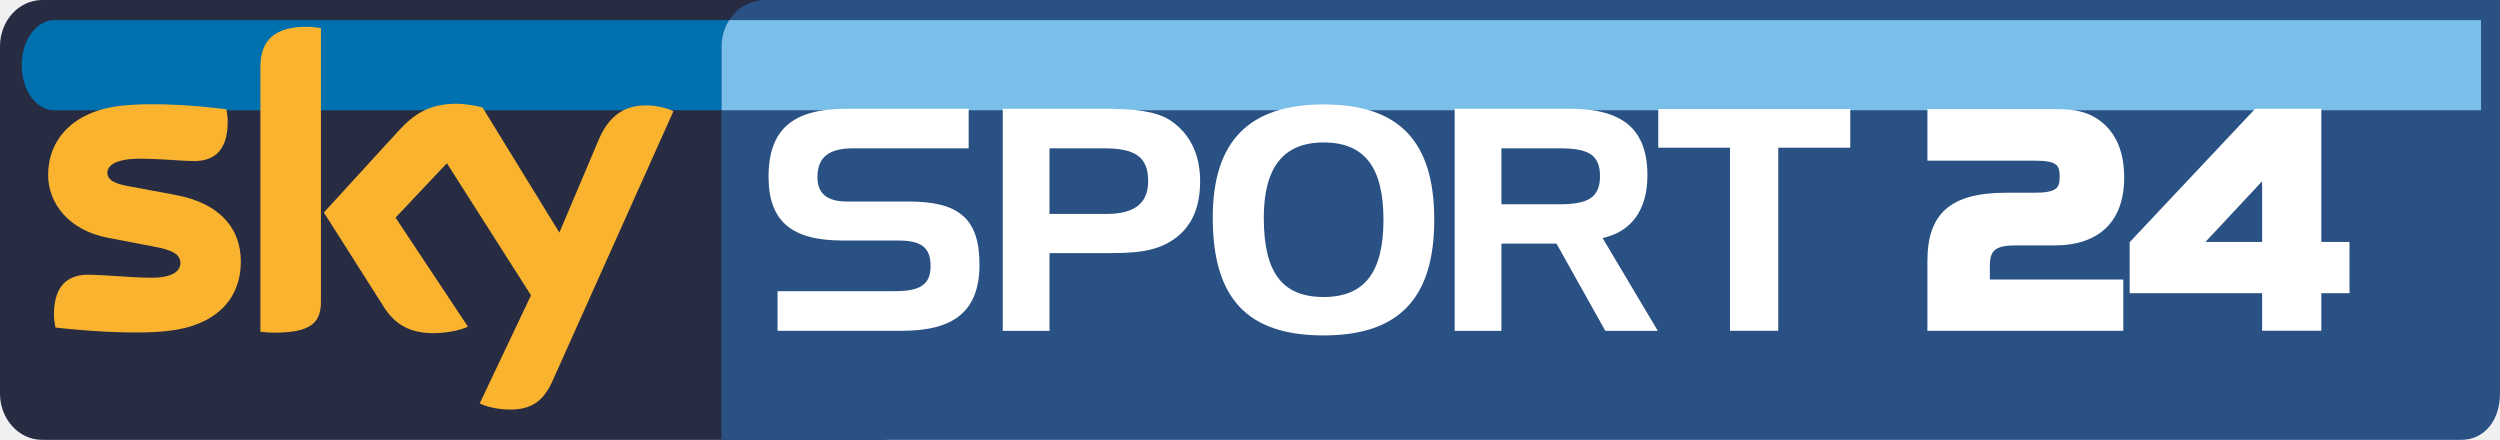
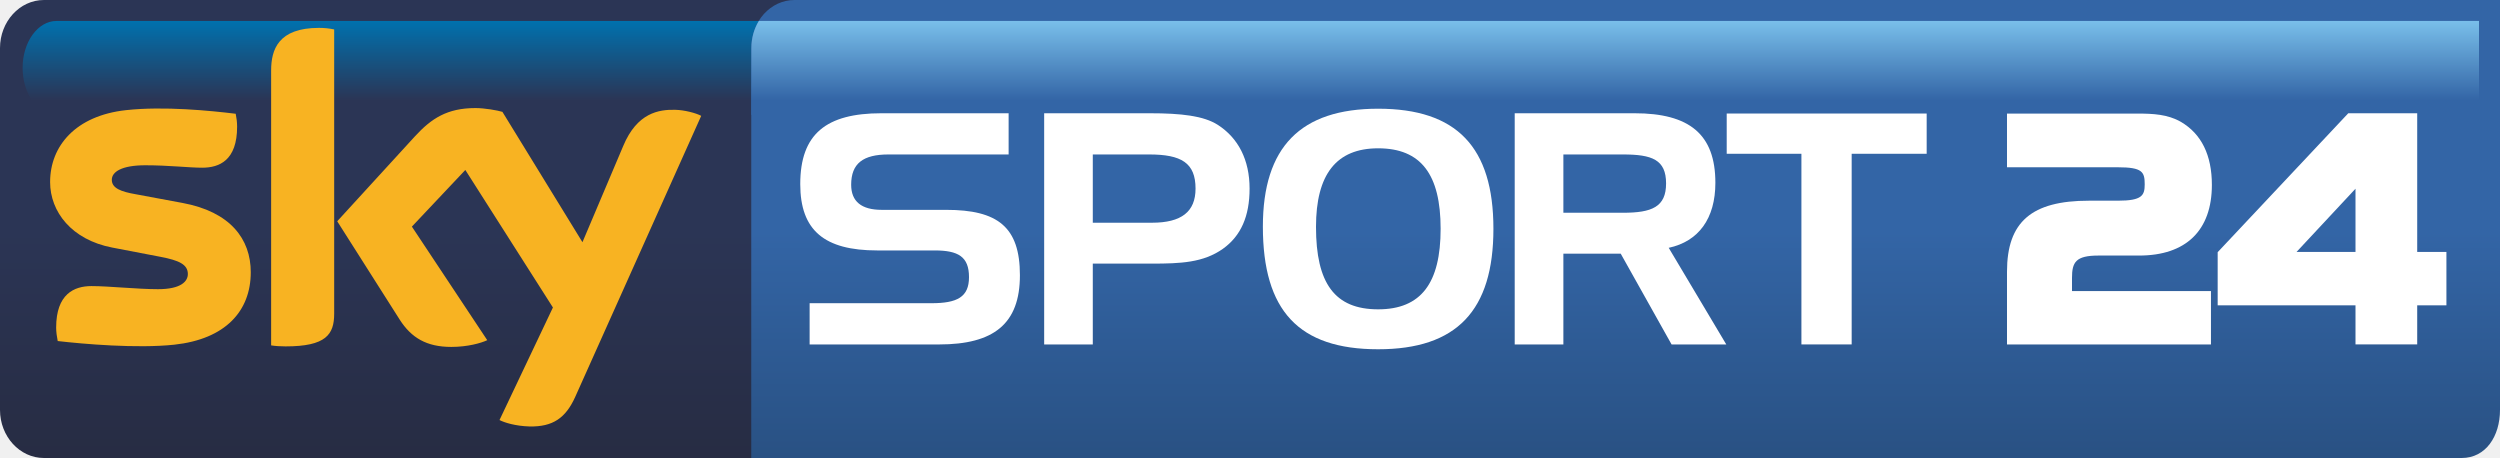
- <svg xmlns="http://www.w3.org/2000/svg" height="105.56" width="600" version="1.1">
+ <svg xmlns="http://www.w3.org/2000/svg" height="109.92" width="600" version="1.1">
  <defs>
-     <linearGradient id="linearGradient6158" gradientUnits="userSpaceOnUse" gradientTransform="matrix(0,21.64727,-21.64727,0,379.7665,4.828675)">
-       <stop stop-color="#79bfea" offset="0" />
-       <stop stop-color="#3365a6" offset="0.844" />
+     <linearGradient id="a" gradientUnits="userSpaceOnUse" gradientTransform="matrix(0,-109.91,109.91,0,115.4,109.92)" x1="0" x2="1" y1="0" y2="0">
+       <stop stop-color="#272c43" offset="0" />
+       <stop stop-color="#2b3555" offset=".495" />
+       <stop stop-color="#2b3555" offset="1" />
+     </linearGradient>
+     <linearGradient id="b" gradientUnits="userSpaceOnUse" gradientTransform="matrix(0 22.541 -22.541 0 99.94 5.028)" x1="0" x2="1" y1="0" y2="0">
+       <stop stop-color="#0071ae" offset="0" />
+       <stop stop-color="#2b3555" offset=".844" />
+       <stop stop-color="#2b3555" offset="1" />
+     </linearGradient>
+     <linearGradient id="c" gradientUnits="userSpaceOnUse" gradientTransform="matrix(0,-109.91,103.79,0,390.14,109.92)" x1="0" x2="1" y1="0" y2="0">
+       <stop stop-color="#295183" offset="0" />
+       <stop stop-color="#3365a6" offset=".495" />
      <stop stop-color="#3365a6" offset="1" />
    </linearGradient>
-     <linearGradient id="linearGradient6161" gradientUnits="userSpaceOnUse" gradientTransform="matrix(0,-105.5563,105.5563,0,386.5693,105.5643)">
-       <stop stop-color="#295183" offset="0" />
-       <stop stop-color="#3365a6" offset="0.495" />
+     <linearGradient id="d" gradientUnits="userSpaceOnUse" gradientTransform="matrix(0 22.541 -21.256 0 383.18 5.028)" x1="0" x2="1" y1="0" y2="0">
+       <stop stop-color="#79bfea" offset="0" />
+       <stop stop-color="#3365a6" offset=".844" />
      <stop stop-color="#3365a6" offset="1" />
    </linearGradient>
-     <linearGradient id="linearGradient6165" gradientUnits="userSpaceOnUse" gradientTransform="matrix(0,21.64727,-21.64727,0,95.97792,4.828675)">
-       <stop stop-color="#0071ae" offset="0" />
-       <stop stop-color="#2b3555" offset="0.844" />
-       <stop stop-color="#2b3555" offset="1" />
-     </linearGradient>
-     <linearGradient id="linearGradient6168" gradientUnits="userSpaceOnUse" gradientTransform="matrix(0,-105.5563,105.5563,0,110.8255,105.5643)">
-       <stop stop-color="#272c43" offset="0" />
-       <stop stop-color="#2b3555" offset="0.495" />
-       <stop stop-color="#2b3555" offset="1" />
-     </linearGradient>
  </defs>
-   <path fill="url(#linearGradient6168)" d="M10.128,0c-5.595,0-10.128,4.974-10.128,11.091v83.382c0,6.117,4.533,11.091,10.128,11.091h201.39c5.596,0,10.118-4.974,10.118-11.091v-83.378c0-6.117-4.53-11.091-10.12-11.091h-201.39z" />
-   <path fill="url(#linearGradient6165)" d="m13.033,4.83c-4.312,0-7.822,4.843-7.822,10.82,0,5.987,3.51,10.82,7.822,10.82h165.89c4.312,0,7.812-4.833,7.812-10.82,0,0-3.5-10.82-7.812-10.82h-165.89z" />
-   <path fill-rule="nonzero" fill="#f9b32f" d="m57.797,62.752c0,8.925-5.816,15.423-17.649,16.696-8.564,0.913-20.949-0.16-26.845-0.842-0.201-0.953-0.361-2.146-0.361-3.099,0-7.772,4.182-9.567,8.123-9.567,4.111,0,10.559,0.712,15.343,0.712,5.295,0,6.889-1.785,6.889-3.5,0-2.226-2.116-3.149-6.217-3.941l-11.232-2.155c-9.326-1.795-14.299-8.243-14.299-15.093,0-8.333,5.896-15.303,17.489-16.576,8.764-0.953,19.434,0.12,25.291,0.832,0.201,0.993,0.321,1.955,0.321,2.988,0,7.772-4.101,9.446-8.042,9.446-3.038,0-7.731-0.562-13.106-0.562-5.465,0-7.731,1.514-7.731,3.349,0,1.955,2.146,2.748,5.575,3.339l10.72,1.996c10.991,2.036,15.734,8.283,15.734,15.975m19.224,9.557c0,4.783-1.875,7.531-11.191,7.531-1.234,0-2.307-0.07-3.339-0.231v-63.345c0-4.813,1.625-9.837,11.031-9.837,1.193,0,2.387,0.12,3.5,0.361v65.523zm38.106,24.509c1.234,0.632,3.751,1.384,6.889,1.474,5.425,0.12,8.373-1.955,10.559-6.809l29.04-64.782c-1.193-0.642-3.861-1.354-6.017-1.394-3.74-0.08-8.754,0.672-11.953,8.323l-9.4,22.193-18.45-30.044c-1.183-0.351-4.101-0.872-6.207-0.872-6.538,0-10.158,2.397-13.939,6.498l-17.926,19.594,14.421,22.703c2.667,4.152,6.177,6.257,11.873,6.257,3.74,0,6.849-0.872,8.283-1.554l-17.366-26.173,12.316-13.056,20.19,31.698-12.31,25.942z" />
-   <path fill="url(#linearGradient6161)" d="m183.72,0c-5.846,0-10.569,4.884-10.569,11.091v94.473h417.5c5.846,0,9.346-4.974,9.346-11.091v-94.473h-416.28z" />
-   <path fill="url(#linearGradient6158)" d="m175.01,4.83c-1.153,1.775-1.825,3.931-1.825,6.267v15.374h422.27v-21.64h-420.44z" />
-   <path fill-rule="nonzero" fill="#FFF" d="m204.79,35.601c-5.866,0-8.604,2.076-8.604,6.979,0,3.861,2.366,5.786,7.05,5.786h14.842c11.873,0,16.998,3.931,16.998,15.072,0,11.201-6.017,15.954-18.632,15.954h-29.834v-9.507h28.058c5.937,0,8.674-1.404,8.674-6.007,0-4.753-2.517-6.157-7.932-6.157h-13.217c-12.174,0-17.74-4.603-17.74-15.292,0-11.582,6.007-16.326,18.702-16.326h29.322v9.496h-27.688z" />
-   <path fill-rule="nonzero" fill="#FFF" d="M240.66,26.094v53.312h11.22v-18.656h13.56c6.68,0,11.88-0.217,16.4-3.406,4.16-2.968,6.19-7.497,6.19-13.875,0-6.609-2.6-11.639-7.34-14.688-3.27-2.076-8.41-2.687-15.69-2.687h-24.34zm11.22,9.5h13c7.43,0,10.68,1.938,10.68,7.875,0,5.335-3.27,7.875-10.03,7.875h-13.65v-15.75z" />
-   <path fill-rule="nonzero" fill="#FFF" d="M317.66,25.062c-17.88,0-26.6,8.825-26.6,27.157,0,19.363,8.26,28.281,26.6,28.281,18.11,0,26.56-8.929,26.56-27.781,0-18.842-8.45-27.657-26.56-27.657zm0,9.126c9.87,0,14.37,6.027,14.37,18.562,0,12.545-4.5,18.531-14.37,18.531-10.02,0-14.35-6.014-14.35-19,0-12.093,4.7-18.093,14.35-18.093z" />
-   <path fill-rule="nonzero" fill="#FFF" d="M349.12,26.094v53.312h11.22v-20.937h13.22l11.72,20.937h12.6l-13.26-22.281c6.9-1.484,10.76-6.757,10.76-15,0-11.201-6.01-16.031-18.63-16.031h-27.63zm11.22,9.5h13.72c6.68,0,9.94,1.192,9.94,6.687,0,5.415-3.26,6.75-9.94,6.75h-13.72v-13.437z" />
-   <path fill-rule="nonzero" fill="#FFF" d="m397.98,35.443,0-9.276,46.088,0,0,9.276-17.288,0,0,43.942-11.582,0,0-43.942-17.218,0z" />
-   <path fill-rule="nonzero" fill="#FFF" d="m483.68,58.903,9.346,0c10.81,0,16.776-5.786,16.776-16.286,0-6.869-2.407-11.763-7.15-14.531-3.049-1.755-6.458-1.905-9.978-1.905h-30.094v12.375h25.561c5.656,0,6.177,1.073,6.177,3.921,0,2.567-0.602,3.781-6.177,3.781h-6.669c-13.248,0-18.893,4.894-18.893,16.356v16.776h47.011v-12.305h-32.03v-3.028c0-3.63,0.852-5.154,6.117-5.154" />
-   <path fill-rule="nonzero" fill="#FFF" d="M541.25,26.094l-30.13,32.031v12.25h31.79v9h14.21v-9h6.76v-12.313h-6.76v-31.968h-15.87zm1.66,17.406v14.562h-13.6l13.6-14.562z" />
+   <path fill="url(#a)" d="m10.546 0c-5.826 0-10.546 5.179-10.546 11.549v86.824c0 6.367 4.72 11.547 10.546 11.547h209.7c5.83 0 10.53-5.18 10.53-11.547v-86.824c0-6.37-4.7-11.549-10.53-11.549h-209.7z" />
+   <path fill="url(#b)" d="m13.571 5.029c-4.49 0-8.144 5.044-8.144 11.267 0 6.234 3.655 11.267 8.144 11.267h172.73c4.49 0 8.14-5.033 8.14-11.267 0 0-3.65-11.267-8.14-11.267l-172.73 0z" />
+   <path d="m60.183 65.342c0 9.293-6.056 16.06-18.377 17.386-8.918 0.95-21.814-0.167-27.954-0.878-0.208-0.991-0.375-2.234-0.375-3.226 0-8.093 4.354-9.962 8.457-9.962 4.282 0 10.996 0.742 15.977 0.742 5.513 0 7.173-1.859 7.173-3.644 0-2.319-2.203-3.279-6.474-4.104l-11.695-2.245c-9.711-1.869-14.889-8.583-14.889-15.715 0-8.678 6.139-15.935 18.211-17.261 9.126-0.992 20.236 0.125 26.334 0.867 0.209 1.033 0.335 2.036 0.335 3.111 0 8.093-4.271 9.836-8.375 9.836-3.164 0-8.05-0.584-13.647-0.584-5.691 0-8.05 1.576-8.05 3.487 0 2.036 2.234 2.861 5.805 3.477l11.163 2.078c11.444 2.12 16.383 8.625 16.383 16.635m20.017 9.951c0 4.98-1.952 7.841-11.653 7.841-1.284 0-2.401-0.073-3.477-0.24v-65.961c0-5.012 1.692-10.243 11.486-10.243 1.243-0 2.485 0.125 3.644 0.376v68.227zm39.678 25.517c1.29 0.66 3.91 1.44 7.18 1.54 5.64 0.12 8.71-2.04 10.99-7.092l30.24-67.455c-1.24-0.668-4.02-1.409-6.27-1.451-3.89-0.084-9.11 0.7-12.44 8.667l-9.79 23.108-19.21-31.284c-1.23-0.365-4.27-0.908-6.46-0.908-6.81 0-10.58 2.496-14.517 6.766l-18.67 20.403 15.016 23.64c2.778 4.323 6.431 6.516 12.361 6.516 3.9 0 7.13-0.908 8.63-1.618l-18.088-27.254 12.828-13.595 21.02 33.006-12.82 27.011z" fill="#f8b322" />
+   <path fill="url(#c)" d="m190.7 0c-5.75 0-10.4 5.085-10.4 11.549v98.371h410.51c5.75 0 9.19-5.18 9.19-11.548v-98.372h-409.31z" />
+   <path fill="url(#d)" d="m182.12 5.029c-1.13 1.848-1.79 4.093-1.79 6.526v16.008h414.63v-22.533h-412.83z" />
+   <g fill="#fff">
+     <path d="m213.24 37.07c-6.11 0-8.96 2.161-8.96 7.268 0 4.02 2.47 6.025 7.34 6.025h15.46c12.36 0 17.7 4.093 17.7 15.694 0 11.663-6.27 16.612-19.41 16.612h-31.06v-9.898h29.22c6.18 0 9.03-1.462 9.03-6.255 0-4.95-2.62-6.411-8.26-6.411h-13.76c-12.68 0-18.48-4.793-18.48-15.924 0-12.06 6.26-17 19.48-17h30.53v9.889h-28.83z" />
+     <path d="m262.27 37.07v16.383h14.22c7.04 0 10.44-2.631 10.44-8.186 0-6.181-3.4-8.197-11.14-8.197h-13.52zm13.68-9.888c7.58 0 12.91 0.616 16.31 2.777 4.94 3.175 7.64 8.427 7.64 15.308 0 6.642-2.08 11.361-6.41 14.452-4.71 3.32-10.13 3.55-17.08 3.55h-14.14v19.401h-11.67v-55.488h25.35z" />
+     <path d="m315.84 54.452c0 13.522 4.48 19.788 14.91 19.788 10.29 0 15-6.265 15-19.328 0-13.052-4.71-19.318-15-19.318-10.04 0-14.91 6.265-14.91 18.858m14.91-28.361c18.86 0 27.67 9.2 27.67 28.82 0 19.63-8.81 28.913-27.67 28.913-19.09 0-27.66-9.283-27.66-29.445 0-19.089 9.04-28.288 27.66-28.288" />
+     <path d="m375.21 37.07v13.992h14.3c6.96 0 10.35-1.399 10.35-7.037 0-5.723-3.39-6.955-10.35-6.955h-14.3zm17.08-9.888c13.14 0 19.4 5.022 19.4 16.686 0 8.583-4.02 14.065-11.2 15.61l13.82 23.192h-13.13l-12.21-21.793h-13.76v21.793h-11.68v-55.488h28.76z" />
+     <path d="m414.41 36.906v-9.659h47.99v9.659h-18v45.756h-12.06v-45.756h-17.93z" />
+     <path d="m503.65 61.334h9.73c11.26 0 17.47-6.025 17.47-16.958 0-7.153-2.51-12.249-7.44-15.131-3.18-1.827-6.73-1.984-10.39-1.984h-31.34v12.886h26.62c5.88 0 6.43 1.117 6.43 4.083 0 2.673-0.63 3.936-6.43 3.936h-6.95c-13.79 0-19.67 5.096-19.67 17.032v17.468h48.95v-12.812h-33.35v-3.154c0-3.78 0.89-5.367 6.37-5.367" />
+     <path d="m551.17 60.464 14.15-15.172v15.172h-14.15zm28.96 0v-33.278h-16.55l-31.34 33.34v12.76h33.08v9.376h14.81v-9.376h7.01v-12.823h-7.01z" />
+   </g>
</svg>
